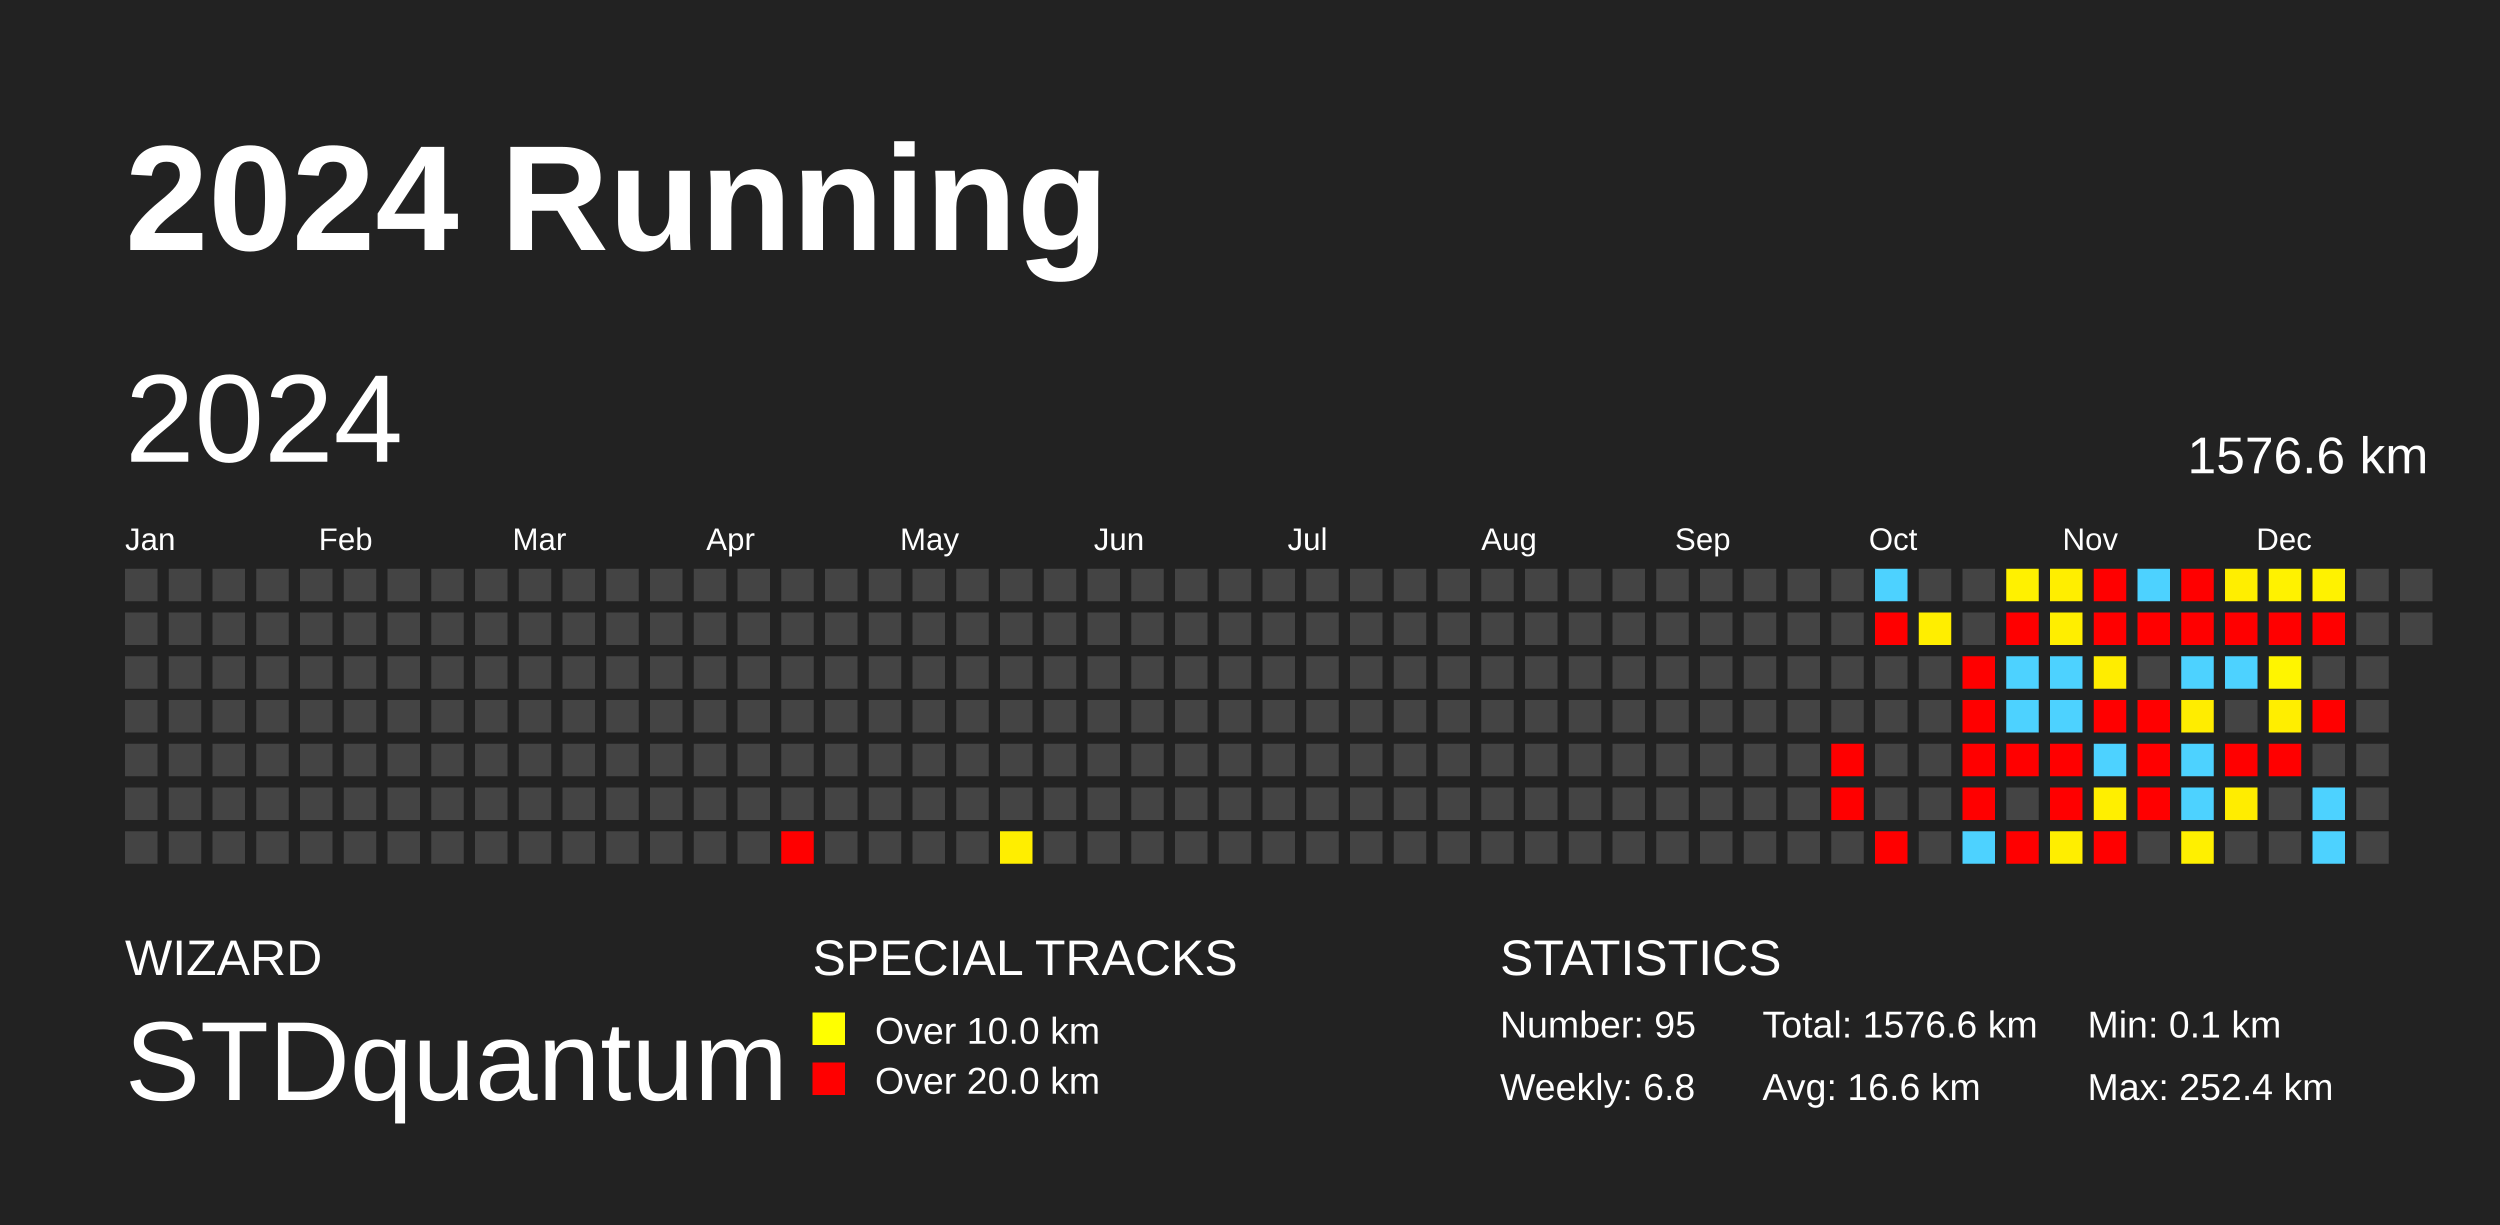
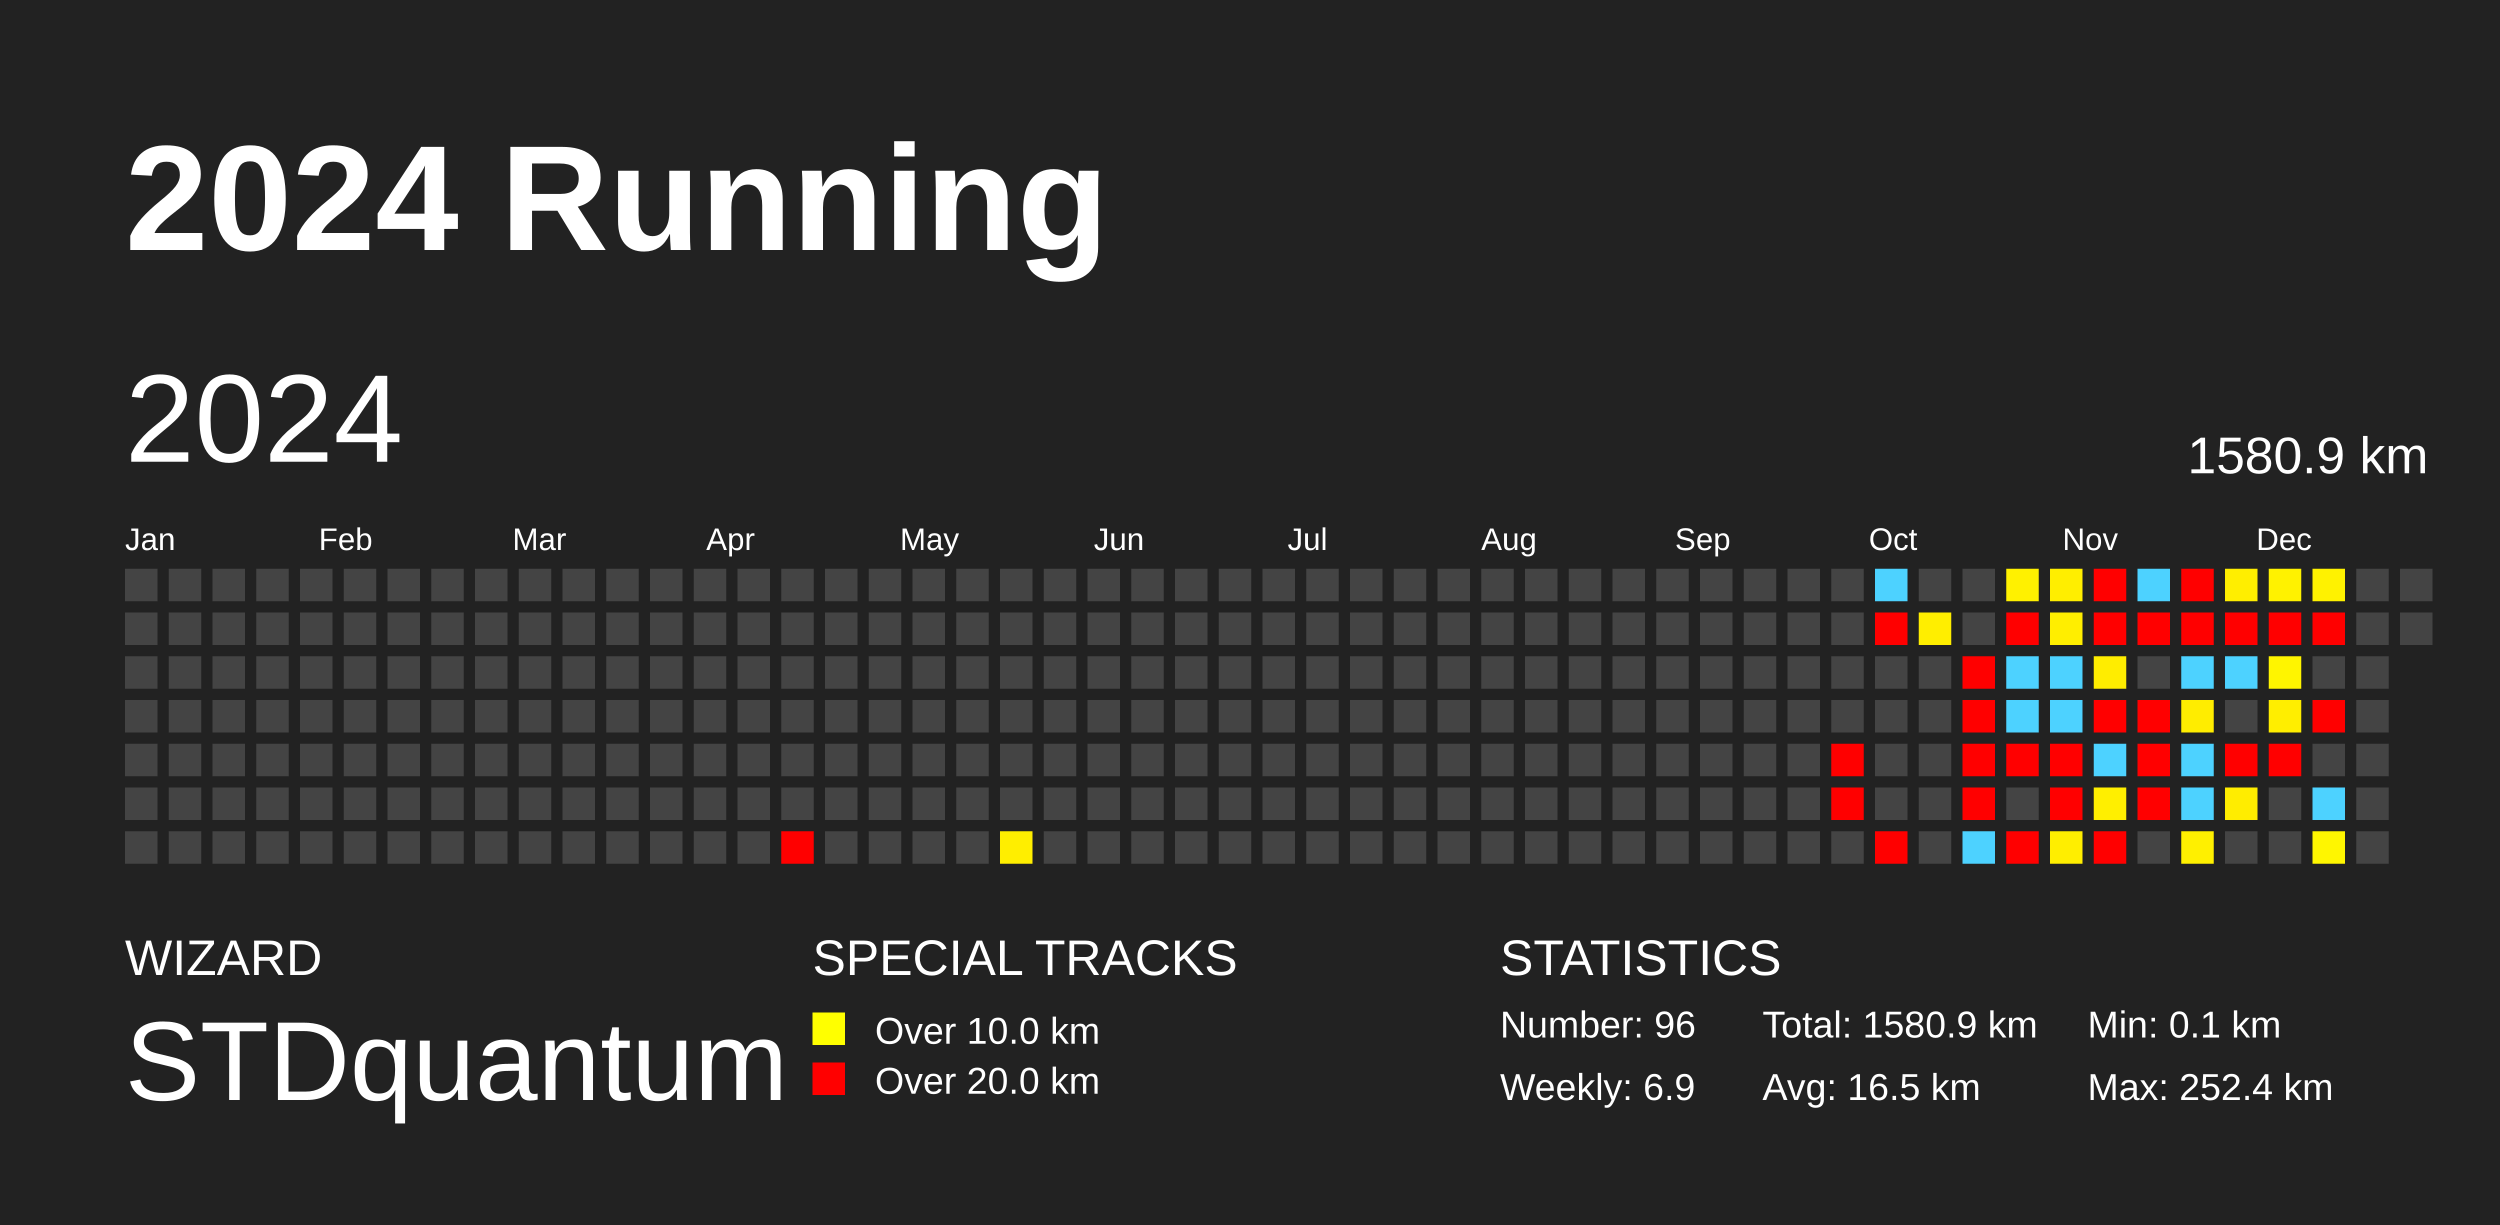
<svg xmlns="http://www.w3.org/2000/svg" baseProfile="full" height="98mm" version="1.1" viewBox="0,0,200,98" width="200mm">
  <defs />
  <rect fill="#222222" height="98" width="200" x="0" y="0" />
  <text fill="#FFFFFF" style="font-size:12px; font-family:Arial; font-weight:bold;" x="10" y="20">2024 Running</text>
  <text fill="#FFFFFF" style="font-size:4px; font-family:Arial" x="10" y="78">WIZARD</text>
  <text fill="#FFFFFF" style="font-size:9px; font-family:Arial" x="10" y="88">STDquantum</text>
  <text fill="#FFFFFF" style="font-size:4px; font-family:Arial" x="65" y="78">SPECIAL TRACKS</text>
  <rect fill="yellow" height="2.6" width="2.6" x="65" y="81" />
  <text fill="#FFFFFF" style="font-size:3px; font-family:Arial" x="70" y="83.5">Over 10.0 km</text>
  <rect fill="red" height="2.6" width="2.6" x="65" y="85" />
  <text fill="#FFFFFF" style="font-size:3px; font-family:Arial" x="70" y="87.5">Over 20.0 km</text>
  <text fill="#FFFFFF" style="font-size:4px; font-family:Arial" x="120" y="78">STATISTICS</text>
-   <text fill="#FFFFFF" style="font-size:3px; font-family:Arial" x="120" y="83">Number: 95</text>
-   <text fill="#FFFFFF" style="font-size:3px; font-family:Arial" x="120" y="88">Weekly: 6.8</text>
-   <text fill="#FFFFFF" style="font-size:3px; font-family:Arial" x="141" y="83">Total: 1576.6 km</text>
-   <text fill="#FFFFFF" style="font-size:3px; font-family:Arial" x="141" y="88">Avg: 16.6 km</text>
+   <text fill="#FFFFFF" style="font-size:3px; font-family:Arial" x="120" y="83">Number: 96</text>
+   <text fill="#FFFFFF" style="font-size:3px; font-family:Arial" x="120" y="88">Weekly: 6.9</text>
+   <text fill="#FFFFFF" style="font-size:3px; font-family:Arial" x="141" y="83">Total: 1580.9 km</text>
+   <text fill="#FFFFFF" style="font-size:3px; font-family:Arial" x="141" y="88">Avg: 16.5 km</text>
  <text fill="#FFFFFF" style="font-size:3px; font-family:Arial" x="167" y="83">Min: 0.1 km</text>
  <text fill="#FFFFFF" style="font-size:3px; font-family:Arial" x="167" y="88">Max: 252.4 km</text>
  <text dominant-baseline="hanging" fill="#FFFFFF" style="font-size:10.0px; font-family:Arial;" x="10" y="30">2024</text>
-   <text dominant-baseline="hanging" fill="#FFFFFF" style="font-size:4.125px; font-family:Arial;" x="175" y="35">1576.6 km</text>
+   <text dominant-baseline="hanging" fill="#FFFFFF" style="font-size:4.125px; font-family:Arial;" x="175" y="35">1580.9 km</text>
  <text fill="#FFFFFF" style="font-size:2.5px; font-family:Arial" x="10.0" y="44">Jan</text>
  <text fill="#FFFFFF" style="font-size:2.5px; font-family:Arial" x="25.5" y="44">Feb</text>
  <text fill="#FFFFFF" style="font-size:2.5px; font-family:Arial" x="41.0" y="44">Mar</text>
  <text fill="#FFFFFF" style="font-size:2.5px; font-family:Arial" x="56.5" y="44">Apr</text>
  <text fill="#FFFFFF" style="font-size:2.5px; font-family:Arial" x="72.0" y="44">May</text>
  <text fill="#FFFFFF" style="font-size:2.5px; font-family:Arial" x="87.5" y="44">Jun</text>
  <text fill="#FFFFFF" style="font-size:2.5px; font-family:Arial" x="103.0" y="44">Jul</text>
  <text fill="#FFFFFF" style="font-size:2.5px; font-family:Arial" x="118.5" y="44">Aug</text>
  <text fill="#FFFFFF" style="font-size:2.5px; font-family:Arial" x="134.0" y="44">Sep</text>
  <text fill="#FFFFFF" style="font-size:2.5px; font-family:Arial" x="149.5" y="44">Oct</text>
  <text fill="#FFFFFF" style="font-size:2.5px; font-family:Arial" x="165.0" y="44">Nov</text>
  <text fill="#FFFFFF" style="font-size:2.5px; font-family:Arial" x="180.5" y="44">Dec</text>
  <rect fill="#444444" height="2.6" width="2.6" x="10.0" y="45.5" />
  <rect fill="#444444" height="2.6" width="2.6" x="10.0" y="49.0" />
  <rect fill="#444444" height="2.6" width="2.6" x="10.0" y="52.5" />
  <rect fill="#444444" height="2.6" width="2.6" x="10.0" y="56.0" />
  <rect fill="#444444" height="2.6" width="2.6" x="10.0" y="59.5" />
  <rect fill="#444444" height="2.6" width="2.6" x="10.0" y="63.0" />
  <rect fill="#444444" height="2.6" width="2.6" x="10.0" y="66.5" />
  <rect fill="#444444" height="2.6" width="2.6" x="13.5" y="45.5" />
  <rect fill="#444444" height="2.6" width="2.6" x="13.5" y="49.0" />
  <rect fill="#444444" height="2.6" width="2.6" x="13.5" y="52.5" />
  <rect fill="#444444" height="2.6" width="2.6" x="13.5" y="56.0" />
  <rect fill="#444444" height="2.6" width="2.6" x="13.5" y="59.5" />
  <rect fill="#444444" height="2.6" width="2.6" x="13.5" y="63.0" />
  <rect fill="#444444" height="2.6" width="2.6" x="13.5" y="66.5" />
  <rect fill="#444444" height="2.6" width="2.6" x="17.0" y="45.5" />
  <rect fill="#444444" height="2.6" width="2.6" x="17.0" y="49.0" />
  <rect fill="#444444" height="2.6" width="2.6" x="17.0" y="52.5" />
  <rect fill="#444444" height="2.6" width="2.6" x="17.0" y="56.0" />
  <rect fill="#444444" height="2.6" width="2.6" x="17.0" y="59.5" />
  <rect fill="#444444" height="2.6" width="2.6" x="17.0" y="63.0" />
  <rect fill="#444444" height="2.6" width="2.6" x="17.0" y="66.5" />
  <rect fill="#444444" height="2.6" width="2.6" x="20.5" y="45.5" />
  <rect fill="#444444" height="2.6" width="2.6" x="20.5" y="49.0" />
  <rect fill="#444444" height="2.6" width="2.6" x="20.5" y="52.5" />
  <rect fill="#444444" height="2.6" width="2.6" x="20.5" y="56.0" />
  <rect fill="#444444" height="2.6" width="2.6" x="20.5" y="59.5" />
  <rect fill="#444444" height="2.6" width="2.6" x="20.5" y="63.0" />
  <rect fill="#444444" height="2.6" width="2.6" x="20.5" y="66.5" />
  <rect fill="#444444" height="2.6" width="2.6" x="24.0" y="45.5" />
  <rect fill="#444444" height="2.6" width="2.6" x="24.0" y="49.0" />
  <rect fill="#444444" height="2.6" width="2.6" x="24.0" y="52.5" />
  <rect fill="#444444" height="2.6" width="2.6" x="24.0" y="56.0" />
  <rect fill="#444444" height="2.6" width="2.6" x="24.0" y="59.5" />
  <rect fill="#444444" height="2.6" width="2.6" x="24.0" y="63.0" />
  <rect fill="#444444" height="2.6" width="2.6" x="24.0" y="66.5" />
  <rect fill="#444444" height="2.6" width="2.6" x="27.5" y="45.5" />
  <rect fill="#444444" height="2.6" width="2.6" x="27.5" y="49.0" />
  <rect fill="#444444" height="2.6" width="2.6" x="27.5" y="52.5" />
  <rect fill="#444444" height="2.6" width="2.6" x="27.5" y="56.0" />
  <rect fill="#444444" height="2.6" width="2.6" x="27.5" y="59.5" />
  <rect fill="#444444" height="2.6" width="2.6" x="27.5" y="63.0" />
  <rect fill="#444444" height="2.6" width="2.6" x="27.5" y="66.5" />
  <rect fill="#444444" height="2.6" width="2.6" x="31.0" y="45.5" />
  <rect fill="#444444" height="2.6" width="2.6" x="31.0" y="49.0" />
  <rect fill="#444444" height="2.6" width="2.6" x="31.0" y="52.5" />
  <rect fill="#444444" height="2.6" width="2.6" x="31.0" y="56.0" />
  <rect fill="#444444" height="2.6" width="2.6" x="31.0" y="59.5" />
  <rect fill="#444444" height="2.6" width="2.6" x="31.0" y="63.0" />
  <rect fill="#444444" height="2.6" width="2.6" x="31.0" y="66.5" />
  <rect fill="#444444" height="2.6" width="2.6" x="34.5" y="45.5" />
  <rect fill="#444444" height="2.6" width="2.6" x="34.5" y="49.0" />
  <rect fill="#444444" height="2.6" width="2.6" x="34.5" y="52.5" />
  <rect fill="#444444" height="2.6" width="2.6" x="34.5" y="56.0" />
  <rect fill="#444444" height="2.6" width="2.6" x="34.5" y="59.5" />
  <rect fill="#444444" height="2.6" width="2.6" x="34.5" y="63.0" />
  <rect fill="#444444" height="2.6" width="2.6" x="34.5" y="66.5" />
  <rect fill="#444444" height="2.6" width="2.6" x="38.0" y="45.5" />
  <rect fill="#444444" height="2.6" width="2.6" x="38.0" y="49.0" />
  <rect fill="#444444" height="2.6" width="2.6" x="38.0" y="52.5" />
  <rect fill="#444444" height="2.6" width="2.6" x="38.0" y="56.0" />
  <rect fill="#444444" height="2.6" width="2.6" x="38.0" y="59.5" />
  <rect fill="#444444" height="2.6" width="2.6" x="38.0" y="63.0" />
  <rect fill="#444444" height="2.6" width="2.6" x="38.0" y="66.5" />
  <rect fill="#444444" height="2.6" width="2.6" x="41.5" y="45.5" />
  <rect fill="#444444" height="2.6" width="2.6" x="41.5" y="49.0" />
  <rect fill="#444444" height="2.6" width="2.6" x="41.5" y="52.5" />
  <rect fill="#444444" height="2.6" width="2.6" x="41.5" y="56.0" />
  <rect fill="#444444" height="2.6" width="2.6" x="41.5" y="59.5" />
  <rect fill="#444444" height="2.6" width="2.6" x="41.5" y="63.0" />
  <rect fill="#444444" height="2.6" width="2.6" x="41.5" y="66.5" />
  <rect fill="#444444" height="2.6" width="2.6" x="45.0" y="45.5" />
  <rect fill="#444444" height="2.6" width="2.6" x="45.0" y="49.0" />
  <rect fill="#444444" height="2.6" width="2.6" x="45.0" y="52.5" />
  <rect fill="#444444" height="2.6" width="2.6" x="45.0" y="56.0" />
  <rect fill="#444444" height="2.6" width="2.6" x="45.0" y="59.5" />
  <rect fill="#444444" height="2.6" width="2.6" x="45.0" y="63.0" />
  <rect fill="#444444" height="2.6" width="2.6" x="45.0" y="66.5" />
  <rect fill="#444444" height="2.6" width="2.6" x="48.5" y="45.5" />
  <rect fill="#444444" height="2.6" width="2.6" x="48.5" y="49.0" />
  <rect fill="#444444" height="2.6" width="2.6" x="48.5" y="52.5" />
  <rect fill="#444444" height="2.6" width="2.6" x="48.5" y="56.0" />
  <rect fill="#444444" height="2.6" width="2.6" x="48.5" y="59.5" />
  <rect fill="#444444" height="2.6" width="2.6" x="48.5" y="63.0" />
  <rect fill="#444444" height="2.6" width="2.6" x="48.5" y="66.5" />
  <rect fill="#444444" height="2.6" width="2.6" x="52.0" y="45.5" />
  <rect fill="#444444" height="2.6" width="2.6" x="52.0" y="49.0" />
  <rect fill="#444444" height="2.6" width="2.6" x="52.0" y="52.5" />
  <rect fill="#444444" height="2.6" width="2.6" x="52.0" y="56.0" />
  <rect fill="#444444" height="2.6" width="2.6" x="52.0" y="59.5" />
  <rect fill="#444444" height="2.6" width="2.6" x="52.0" y="63.0" />
  <rect fill="#444444" height="2.6" width="2.6" x="52.0" y="66.5" />
  <rect fill="#444444" height="2.6" width="2.6" x="55.5" y="45.5" />
  <rect fill="#444444" height="2.6" width="2.6" x="55.5" y="49.0" />
  <rect fill="#444444" height="2.6" width="2.6" x="55.5" y="52.5" />
  <rect fill="#444444" height="2.6" width="2.6" x="55.5" y="56.0" />
  <rect fill="#444444" height="2.6" width="2.6" x="55.5" y="59.5" />
  <rect fill="#444444" height="2.6" width="2.6" x="55.5" y="63.0" />
  <rect fill="#444444" height="2.6" width="2.6" x="55.5" y="66.5" />
  <rect fill="#444444" height="2.6" width="2.6" x="59.0" y="45.5" />
  <rect fill="#444444" height="2.6" width="2.6" x="59.0" y="49.0" />
  <rect fill="#444444" height="2.6" width="2.6" x="59.0" y="52.5" />
  <rect fill="#444444" height="2.6" width="2.6" x="59.0" y="56.0" />
  <rect fill="#444444" height="2.6" width="2.6" x="59.0" y="59.5" />
  <rect fill="#444444" height="2.6" width="2.6" x="59.0" y="63.0" />
  <rect fill="#444444" height="2.6" width="2.6" x="59.0" y="66.5" />
  <rect fill="#444444" height="2.6" width="2.6" x="62.5" y="45.5" />
  <rect fill="#444444" height="2.6" width="2.6" x="62.5" y="49.0" />
  <rect fill="#444444" height="2.6" width="2.6" x="62.5" y="52.5" />
  <rect fill="#444444" height="2.6" width="2.6" x="62.5" y="56.0" />
  <rect fill="#444444" height="2.6" width="2.6" x="62.5" y="59.5" />
  <rect fill="#444444" height="2.6" width="2.6" x="62.5" y="63.0" />
  <rect fill="red" height="2.6" width="2.6" x="62.5" y="66.5" />
  <rect fill="#444444" height="2.6" width="2.6" x="66.0" y="45.5" />
  <rect fill="#444444" height="2.6" width="2.6" x="66.0" y="49.0" />
  <rect fill="#444444" height="2.6" width="2.6" x="66.0" y="52.5" />
  <rect fill="#444444" height="2.6" width="2.6" x="66.0" y="56.0" />
  <rect fill="#444444" height="2.6" width="2.6" x="66.0" y="59.5" />
  <rect fill="#444444" height="2.6" width="2.6" x="66.0" y="63.0" />
  <rect fill="#444444" height="2.6" width="2.6" x="66.0" y="66.5" />
  <rect fill="#444444" height="2.6" width="2.6" x="69.5" y="45.5" />
  <rect fill="#444444" height="2.6" width="2.6" x="69.5" y="49.0" />
  <rect fill="#444444" height="2.6" width="2.6" x="69.5" y="52.5" />
  <rect fill="#444444" height="2.6" width="2.6" x="69.5" y="56.0" />
  <rect fill="#444444" height="2.6" width="2.6" x="69.5" y="59.5" />
  <rect fill="#444444" height="2.6" width="2.6" x="69.5" y="63.0" />
  <rect fill="#444444" height="2.6" width="2.6" x="69.5" y="66.5" />
  <rect fill="#444444" height="2.6" width="2.6" x="73.0" y="45.5" />
  <rect fill="#444444" height="2.6" width="2.6" x="73.0" y="49.0" />
  <rect fill="#444444" height="2.6" width="2.6" x="73.0" y="52.5" />
  <rect fill="#444444" height="2.6" width="2.6" x="73.0" y="56.0" />
  <rect fill="#444444" height="2.6" width="2.6" x="73.0" y="59.5" />
  <rect fill="#444444" height="2.6" width="2.6" x="73.0" y="63.0" />
  <rect fill="#444444" height="2.6" width="2.6" x="73.0" y="66.5" />
  <rect fill="#444444" height="2.6" width="2.6" x="76.5" y="45.5" />
  <rect fill="#444444" height="2.6" width="2.6" x="76.5" y="49.0" />
  <rect fill="#444444" height="2.6" width="2.6" x="76.5" y="52.5" />
  <rect fill="#444444" height="2.6" width="2.6" x="76.5" y="56.0" />
  <rect fill="#444444" height="2.6" width="2.6" x="76.5" y="59.5" />
  <rect fill="#444444" height="2.6" width="2.6" x="76.5" y="63.0" />
  <rect fill="#444444" height="2.6" width="2.6" x="76.5" y="66.5" />
  <rect fill="#444444" height="2.6" width="2.6" x="80.0" y="45.5" />
  <rect fill="#444444" height="2.6" width="2.6" x="80.0" y="49.0" />
  <rect fill="#444444" height="2.6" width="2.6" x="80.0" y="52.5" />
  <rect fill="#444444" height="2.6" width="2.6" x="80.0" y="56.0" />
  <rect fill="#444444" height="2.6" width="2.6" x="80.0" y="59.5" />
  <rect fill="#444444" height="2.6" width="2.6" x="80.0" y="63.0" />
  <rect fill="#ffee00" height="2.6" width="2.6" x="80.0" y="66.5" />
  <rect fill="#444444" height="2.6" width="2.6" x="83.5" y="45.5" />
  <rect fill="#444444" height="2.6" width="2.6" x="83.5" y="49.0" />
  <rect fill="#444444" height="2.6" width="2.6" x="83.5" y="52.5" />
  <rect fill="#444444" height="2.6" width="2.6" x="83.5" y="56.0" />
  <rect fill="#444444" height="2.6" width="2.6" x="83.5" y="59.5" />
  <rect fill="#444444" height="2.6" width="2.6" x="83.5" y="63.0" />
  <rect fill="#444444" height="2.6" width="2.6" x="83.5" y="66.5" />
  <rect fill="#444444" height="2.6" width="2.6" x="87.0" y="45.5" />
  <rect fill="#444444" height="2.6" width="2.6" x="87.0" y="49.0" />
  <rect fill="#444444" height="2.6" width="2.6" x="87.0" y="52.5" />
  <rect fill="#444444" height="2.6" width="2.6" x="87.0" y="56.0" />
  <rect fill="#444444" height="2.6" width="2.6" x="87.0" y="59.5" />
  <rect fill="#444444" height="2.6" width="2.6" x="87.0" y="63.0" />
  <rect fill="#444444" height="2.6" width="2.6" x="87.0" y="66.5" />
  <rect fill="#444444" height="2.6" width="2.6" x="90.5" y="45.5" />
  <rect fill="#444444" height="2.6" width="2.6" x="90.5" y="49.0" />
  <rect fill="#444444" height="2.6" width="2.6" x="90.5" y="52.5" />
  <rect fill="#444444" height="2.6" width="2.6" x="90.5" y="56.0" />
  <rect fill="#444444" height="2.6" width="2.6" x="90.5" y="59.5" />
  <rect fill="#444444" height="2.6" width="2.6" x="90.5" y="63.0" />
  <rect fill="#444444" height="2.6" width="2.6" x="90.5" y="66.5" />
  <rect fill="#444444" height="2.6" width="2.6" x="94.0" y="45.5" />
  <rect fill="#444444" height="2.6" width="2.6" x="94.0" y="49.0" />
  <rect fill="#444444" height="2.6" width="2.6" x="94.0" y="52.5" />
  <rect fill="#444444" height="2.6" width="2.6" x="94.0" y="56.0" />
  <rect fill="#444444" height="2.6" width="2.6" x="94.0" y="59.5" />
  <rect fill="#444444" height="2.6" width="2.6" x="94.0" y="63.0" />
  <rect fill="#444444" height="2.6" width="2.6" x="94.0" y="66.5" />
  <rect fill="#444444" height="2.6" width="2.6" x="97.5" y="45.5" />
  <rect fill="#444444" height="2.6" width="2.6" x="97.5" y="49.0" />
  <rect fill="#444444" height="2.6" width="2.6" x="97.5" y="52.5" />
  <rect fill="#444444" height="2.6" width="2.6" x="97.5" y="56.0" />
  <rect fill="#444444" height="2.6" width="2.6" x="97.5" y="59.5" />
  <rect fill="#444444" height="2.6" width="2.6" x="97.5" y="63.0" />
  <rect fill="#444444" height="2.6" width="2.6" x="97.5" y="66.5" />
  <rect fill="#444444" height="2.6" width="2.6" x="101.0" y="45.5" />
  <rect fill="#444444" height="2.6" width="2.6" x="101.0" y="49.0" />
  <rect fill="#444444" height="2.6" width="2.6" x="101.0" y="52.5" />
  <rect fill="#444444" height="2.6" width="2.6" x="101.0" y="56.0" />
  <rect fill="#444444" height="2.6" width="2.6" x="101.0" y="59.5" />
  <rect fill="#444444" height="2.6" width="2.6" x="101.0" y="63.0" />
  <rect fill="#444444" height="2.6" width="2.6" x="101.0" y="66.5" />
  <rect fill="#444444" height="2.6" width="2.6" x="104.5" y="45.5" />
  <rect fill="#444444" height="2.6" width="2.6" x="104.5" y="49.0" />
  <rect fill="#444444" height="2.6" width="2.6" x="104.5" y="52.5" />
  <rect fill="#444444" height="2.6" width="2.6" x="104.5" y="56.0" />
  <rect fill="#444444" height="2.6" width="2.6" x="104.5" y="59.5" />
  <rect fill="#444444" height="2.6" width="2.6" x="104.5" y="63.0" />
  <rect fill="#444444" height="2.6" width="2.6" x="104.5" y="66.5" />
  <rect fill="#444444" height="2.6" width="2.6" x="108.0" y="45.5" />
  <rect fill="#444444" height="2.6" width="2.6" x="108.0" y="49.0" />
  <rect fill="#444444" height="2.6" width="2.6" x="108.0" y="52.5" />
  <rect fill="#444444" height="2.6" width="2.6" x="108.0" y="56.0" />
  <rect fill="#444444" height="2.6" width="2.6" x="108.0" y="59.5" />
  <rect fill="#444444" height="2.6" width="2.6" x="108.0" y="63.0" />
  <rect fill="#444444" height="2.6" width="2.6" x="108.0" y="66.5" />
  <rect fill="#444444" height="2.6" width="2.6" x="111.5" y="45.5" />
  <rect fill="#444444" height="2.6" width="2.6" x="111.5" y="49.0" />
  <rect fill="#444444" height="2.6" width="2.6" x="111.5" y="52.5" />
  <rect fill="#444444" height="2.6" width="2.6" x="111.5" y="56.0" />
  <rect fill="#444444" height="2.6" width="2.6" x="111.5" y="59.5" />
  <rect fill="#444444" height="2.6" width="2.6" x="111.5" y="63.0" />
  <rect fill="#444444" height="2.6" width="2.6" x="111.5" y="66.5" />
  <rect fill="#444444" height="2.6" width="2.6" x="115.0" y="45.5" />
  <rect fill="#444444" height="2.6" width="2.6" x="115.0" y="49.0" />
  <rect fill="#444444" height="2.6" width="2.6" x="115.0" y="52.5" />
  <rect fill="#444444" height="2.6" width="2.6" x="115.0" y="56.0" />
  <rect fill="#444444" height="2.6" width="2.6" x="115.0" y="59.5" />
  <rect fill="#444444" height="2.6" width="2.6" x="115.0" y="63.0" />
  <rect fill="#444444" height="2.6" width="2.6" x="115.0" y="66.5" />
  <rect fill="#444444" height="2.6" width="2.6" x="118.5" y="45.5" />
  <rect fill="#444444" height="2.6" width="2.6" x="118.5" y="49.0" />
  <rect fill="#444444" height="2.6" width="2.6" x="118.5" y="52.5" />
  <rect fill="#444444" height="2.6" width="2.6" x="118.5" y="56.0" />
  <rect fill="#444444" height="2.6" width="2.6" x="118.5" y="59.5" />
  <rect fill="#444444" height="2.6" width="2.6" x="118.5" y="63.0" />
  <rect fill="#444444" height="2.6" width="2.6" x="118.5" y="66.5" />
  <rect fill="#444444" height="2.6" width="2.6" x="122.0" y="45.5" />
  <rect fill="#444444" height="2.6" width="2.6" x="122.0" y="49.0" />
  <rect fill="#444444" height="2.6" width="2.6" x="122.0" y="52.5" />
  <rect fill="#444444" height="2.6" width="2.6" x="122.0" y="56.0" />
  <rect fill="#444444" height="2.6" width="2.6" x="122.0" y="59.5" />
  <rect fill="#444444" height="2.6" width="2.6" x="122.0" y="63.0" />
  <rect fill="#444444" height="2.6" width="2.6" x="122.0" y="66.5" />
  <rect fill="#444444" height="2.6" width="2.6" x="125.5" y="45.5" />
  <rect fill="#444444" height="2.6" width="2.6" x="125.5" y="49.0" />
  <rect fill="#444444" height="2.6" width="2.6" x="125.5" y="52.5" />
  <rect fill="#444444" height="2.6" width="2.6" x="125.5" y="56.0" />
  <rect fill="#444444" height="2.6" width="2.6" x="125.5" y="59.5" />
  <rect fill="#444444" height="2.6" width="2.6" x="125.5" y="63.0" />
  <rect fill="#444444" height="2.6" width="2.6" x="125.5" y="66.5" />
  <rect fill="#444444" height="2.6" width="2.6" x="129.0" y="45.5" />
  <rect fill="#444444" height="2.6" width="2.6" x="129.0" y="49.0" />
  <rect fill="#444444" height="2.6" width="2.6" x="129.0" y="52.5" />
  <rect fill="#444444" height="2.6" width="2.6" x="129.0" y="56.0" />
  <rect fill="#444444" height="2.6" width="2.6" x="129.0" y="59.5" />
  <rect fill="#444444" height="2.6" width="2.6" x="129.0" y="63.0" />
  <rect fill="#444444" height="2.6" width="2.6" x="129.0" y="66.5" />
  <rect fill="#444444" height="2.6" width="2.6" x="132.5" y="45.5" />
  <rect fill="#444444" height="2.6" width="2.6" x="132.5" y="49.0" />
  <rect fill="#444444" height="2.6" width="2.6" x="132.5" y="52.5" />
  <rect fill="#444444" height="2.6" width="2.6" x="132.5" y="56.0" />
  <rect fill="#444444" height="2.6" width="2.6" x="132.5" y="59.5" />
  <rect fill="#444444" height="2.6" width="2.6" x="132.5" y="63.0" />
  <rect fill="#444444" height="2.6" width="2.6" x="132.5" y="66.5" />
  <rect fill="#444444" height="2.6" width="2.6" x="136.0" y="45.5" />
  <rect fill="#444444" height="2.6" width="2.6" x="136.0" y="49.0" />
  <rect fill="#444444" height="2.6" width="2.6" x="136.0" y="52.5" />
  <rect fill="#444444" height="2.6" width="2.6" x="136.0" y="56.0" />
  <rect fill="#444444" height="2.6" width="2.6" x="136.0" y="59.5" />
  <rect fill="#444444" height="2.6" width="2.6" x="136.0" y="63.0" />
  <rect fill="#444444" height="2.6" width="2.6" x="136.0" y="66.5" />
  <rect fill="#444444" height="2.6" width="2.6" x="139.5" y="45.5" />
  <rect fill="#444444" height="2.6" width="2.6" x="139.5" y="49.0" />
  <rect fill="#444444" height="2.6" width="2.6" x="139.5" y="52.5" />
  <rect fill="#444444" height="2.6" width="2.6" x="139.5" y="56.0" />
  <rect fill="#444444" height="2.6" width="2.6" x="139.5" y="59.5" />
  <rect fill="#444444" height="2.6" width="2.6" x="139.5" y="63.0" />
  <rect fill="#444444" height="2.6" width="2.6" x="139.5" y="66.5" />
  <rect fill="#444444" height="2.6" width="2.6" x="143.0" y="45.5" />
  <rect fill="#444444" height="2.6" width="2.6" x="143.0" y="49.0" />
  <rect fill="#444444" height="2.6" width="2.6" x="143.0" y="52.5" />
  <rect fill="#444444" height="2.6" width="2.6" x="143.0" y="56.0" />
  <rect fill="#444444" height="2.6" width="2.6" x="143.0" y="59.5" />
  <rect fill="#444444" height="2.6" width="2.6" x="143.0" y="63.0" />
  <rect fill="#444444" height="2.6" width="2.6" x="143.0" y="66.5" />
  <rect fill="#444444" height="2.6" width="2.6" x="146.5" y="45.5" />
  <rect fill="#444444" height="2.6" width="2.6" x="146.5" y="49.0" />
  <rect fill="#444444" height="2.6" width="2.6" x="146.5" y="52.5" />
  <rect fill="#444444" height="2.6" width="2.6" x="146.5" y="56.0" />
  <rect fill="red" height="2.6" width="2.6" x="146.5" y="59.5" />
  <rect fill="red" height="2.6" width="2.6" x="146.5" y="63.0" />
  <rect fill="#444444" height="2.6" width="2.6" x="146.5" y="66.5" />
  <rect fill="#4dd2ff" height="2.6" width="2.6" x="150.0" y="45.5" />
  <rect fill="red" height="2.6" width="2.6" x="150.0" y="49.0" />
  <rect fill="#444444" height="2.6" width="2.6" x="150.0" y="52.5" />
  <rect fill="#444444" height="2.6" width="2.6" x="150.0" y="56.0" />
  <rect fill="#444444" height="2.6" width="2.6" x="150.0" y="59.5" />
  <rect fill="#444444" height="2.6" width="2.6" x="150.0" y="63.0" />
  <rect fill="red" height="2.6" width="2.6" x="150.0" y="66.5" />
  <rect fill="#444444" height="2.6" width="2.6" x="153.5" y="45.5" />
  <rect fill="#ffee00" height="2.6" width="2.6" x="153.5" y="49.0" />
  <rect fill="#444444" height="2.6" width="2.6" x="153.5" y="52.5" />
  <rect fill="#444444" height="2.6" width="2.6" x="153.5" y="56.0" />
  <rect fill="#444444" height="2.6" width="2.6" x="153.5" y="59.5" />
  <rect fill="#444444" height="2.6" width="2.6" x="153.5" y="63.0" />
  <rect fill="#444444" height="2.6" width="2.6" x="153.5" y="66.5" />
  <rect fill="#444444" height="2.6" width="2.6" x="157.0" y="45.5" />
  <rect fill="#444444" height="2.6" width="2.6" x="157.0" y="49.0" />
  <rect fill="red" height="2.6" width="2.6" x="157.0" y="52.5" />
  <rect fill="red" height="2.6" width="2.6" x="157.0" y="56.0" />
  <rect fill="red" height="2.6" width="2.6" x="157.0" y="59.5" />
  <rect fill="red" height="2.6" width="2.6" x="157.0" y="63.0" />
  <rect fill="#4dd2ff" height="2.6" width="2.6" x="157.0" y="66.5" />
  <rect fill="#fff100" height="2.6" width="2.6" x="160.5" y="45.5" />
  <rect fill="red" height="2.6" width="2.6" x="160.5" y="49.0" />
  <rect fill="#4dd2ff" height="2.6" width="2.6" x="160.5" y="52.5" />
  <rect fill="#4dd2ff" height="2.6" width="2.6" x="160.5" y="56.0" />
  <rect fill="red" height="2.6" width="2.6" x="160.5" y="59.5" />
  <rect fill="#444444" height="2.6" width="2.6" x="160.5" y="63.0" />
  <rect fill="red" height="2.6" width="2.6" x="160.5" y="66.5" />
  <rect fill="#ffee00" height="2.6" width="2.6" x="164.0" y="45.5" />
  <rect fill="#ffee00" height="2.6" width="2.6" x="164.0" y="49.0" />
  <rect fill="#4dd2ff" height="2.6" width="2.6" x="164.0" y="52.5" />
  <rect fill="#4dd2ff" height="2.6" width="2.6" x="164.0" y="56.0" />
  <rect fill="red" height="2.6" width="2.6" x="164.0" y="59.5" />
  <rect fill="red" height="2.6" width="2.6" x="164.0" y="63.0" />
  <rect fill="#ffee00" height="2.6" width="2.6" x="164.0" y="66.5" />
  <rect fill="red" height="2.6" width="2.6" x="167.5" y="45.5" />
  <rect fill="red" height="2.6" width="2.6" x="167.5" y="49.0" />
  <rect fill="#ffed00" height="2.6" width="2.6" x="167.5" y="52.5" />
  <rect fill="red" height="2.6" width="2.6" x="167.5" y="56.0" />
  <rect fill="#4dd2ff" height="2.6" width="2.6" x="167.5" y="59.5" />
  <rect fill="#ffef00" height="2.6" width="2.6" x="167.5" y="63.0" />
  <rect fill="red" height="2.6" width="2.6" x="167.5" y="66.5" />
  <rect fill="#4dd2ff" height="2.6" width="2.6" x="171.0" y="45.5" />
  <rect fill="red" height="2.6" width="2.6" x="171.0" y="49.0" />
  <rect fill="#444444" height="2.6" width="2.6" x="171.0" y="52.5" />
  <rect fill="red" height="2.6" width="2.6" x="171.0" y="56.0" />
  <rect fill="red" height="2.6" width="2.6" x="171.0" y="59.5" />
  <rect fill="red" height="2.6" width="2.6" x="171.0" y="63.0" />
  <rect fill="#444444" height="2.6" width="2.6" x="171.0" y="66.5" />
  <rect fill="red" height="2.6" width="2.6" x="174.5" y="45.5" />
  <rect fill="red" height="2.6" width="2.6" x="174.5" y="49.0" />
  <rect fill="#4dd2ff" height="2.6" width="2.6" x="174.5" y="52.5" />
  <rect fill="#ffed00" height="2.6" width="2.6" x="174.5" y="56.0" />
  <rect fill="#4dd2ff" height="2.6" width="2.6" x="174.5" y="59.5" />
  <rect fill="#4dd2ff" height="2.6" width="2.6" x="174.5" y="63.0" />
  <rect fill="#fff000" height="2.6" width="2.6" x="174.5" y="66.5" />
  <rect fill="#ffee00" height="2.6" width="2.6" x="178.0" y="45.5" />
  <rect fill="red" height="2.6" width="2.6" x="178.0" y="49.0" />
  <rect fill="#4dd2ff" height="2.6" width="2.6" x="178.0" y="52.5" />
  <rect fill="#444444" height="2.6" width="2.6" x="178.0" y="56.0" />
  <rect fill="red" height="2.6" width="2.6" x="178.0" y="59.5" />
  <rect fill="#ffed00" height="2.6" width="2.6" x="178.0" y="63.0" />
  <rect fill="#444444" height="2.6" width="2.6" x="178.0" y="66.5" />
  <rect fill="#fff200" height="2.6" width="2.6" x="181.5" y="45.5" />
  <rect fill="red" height="2.6" width="2.6" x="181.5" y="49.0" />
  <rect fill="#fff500" height="2.6" width="2.6" x="181.5" y="52.5" />
  <rect fill="#ffee00" height="2.6" width="2.6" x="181.5" y="56.0" />
  <rect fill="red" height="2.6" width="2.6" x="181.5" y="59.5" />
  <rect fill="#444444" height="2.6" width="2.6" x="181.5" y="63.0" />
  <rect fill="#444444" height="2.6" width="2.6" x="181.5" y="66.5" />
  <rect fill="#fff200" height="2.6" width="2.6" x="185.0" y="45.5" />
  <rect fill="red" height="2.6" width="2.6" x="185.0" y="49.0" />
  <rect fill="#444444" height="2.6" width="2.6" x="185.0" y="52.5" />
  <rect fill="red" height="2.6" width="2.6" x="185.0" y="56.0" />
  <rect fill="#444444" height="2.6" width="2.6" x="185.0" y="59.5" />
  <rect fill="#4dd2ff" height="2.6" width="2.6" x="185.0" y="63.0" />
-   <rect fill="#4dd2ff" height="2.6" width="2.6" x="185.0" y="66.5" />
+   <rect fill="#fff600" height="2.6" width="2.6" x="185.0" y="66.5" />
  <rect fill="#444444" height="2.6" width="2.6" x="188.5" y="45.5" />
  <rect fill="#444444" height="2.6" width="2.6" x="188.5" y="49.0" />
  <rect fill="#444444" height="2.6" width="2.6" x="188.5" y="52.5" />
  <rect fill="#444444" height="2.6" width="2.6" x="188.5" y="56.0" />
  <rect fill="#444444" height="2.6" width="2.6" x="188.5" y="59.5" />
  <rect fill="#444444" height="2.6" width="2.6" x="188.5" y="63.0" />
  <rect fill="#444444" height="2.6" width="2.6" x="188.5" y="66.5" />
  <rect fill="#444444" height="2.6" width="2.6" x="192.0" y="45.5" />
  <rect fill="#444444" height="2.6" width="2.6" x="192.0" y="49.0" />
</svg>
